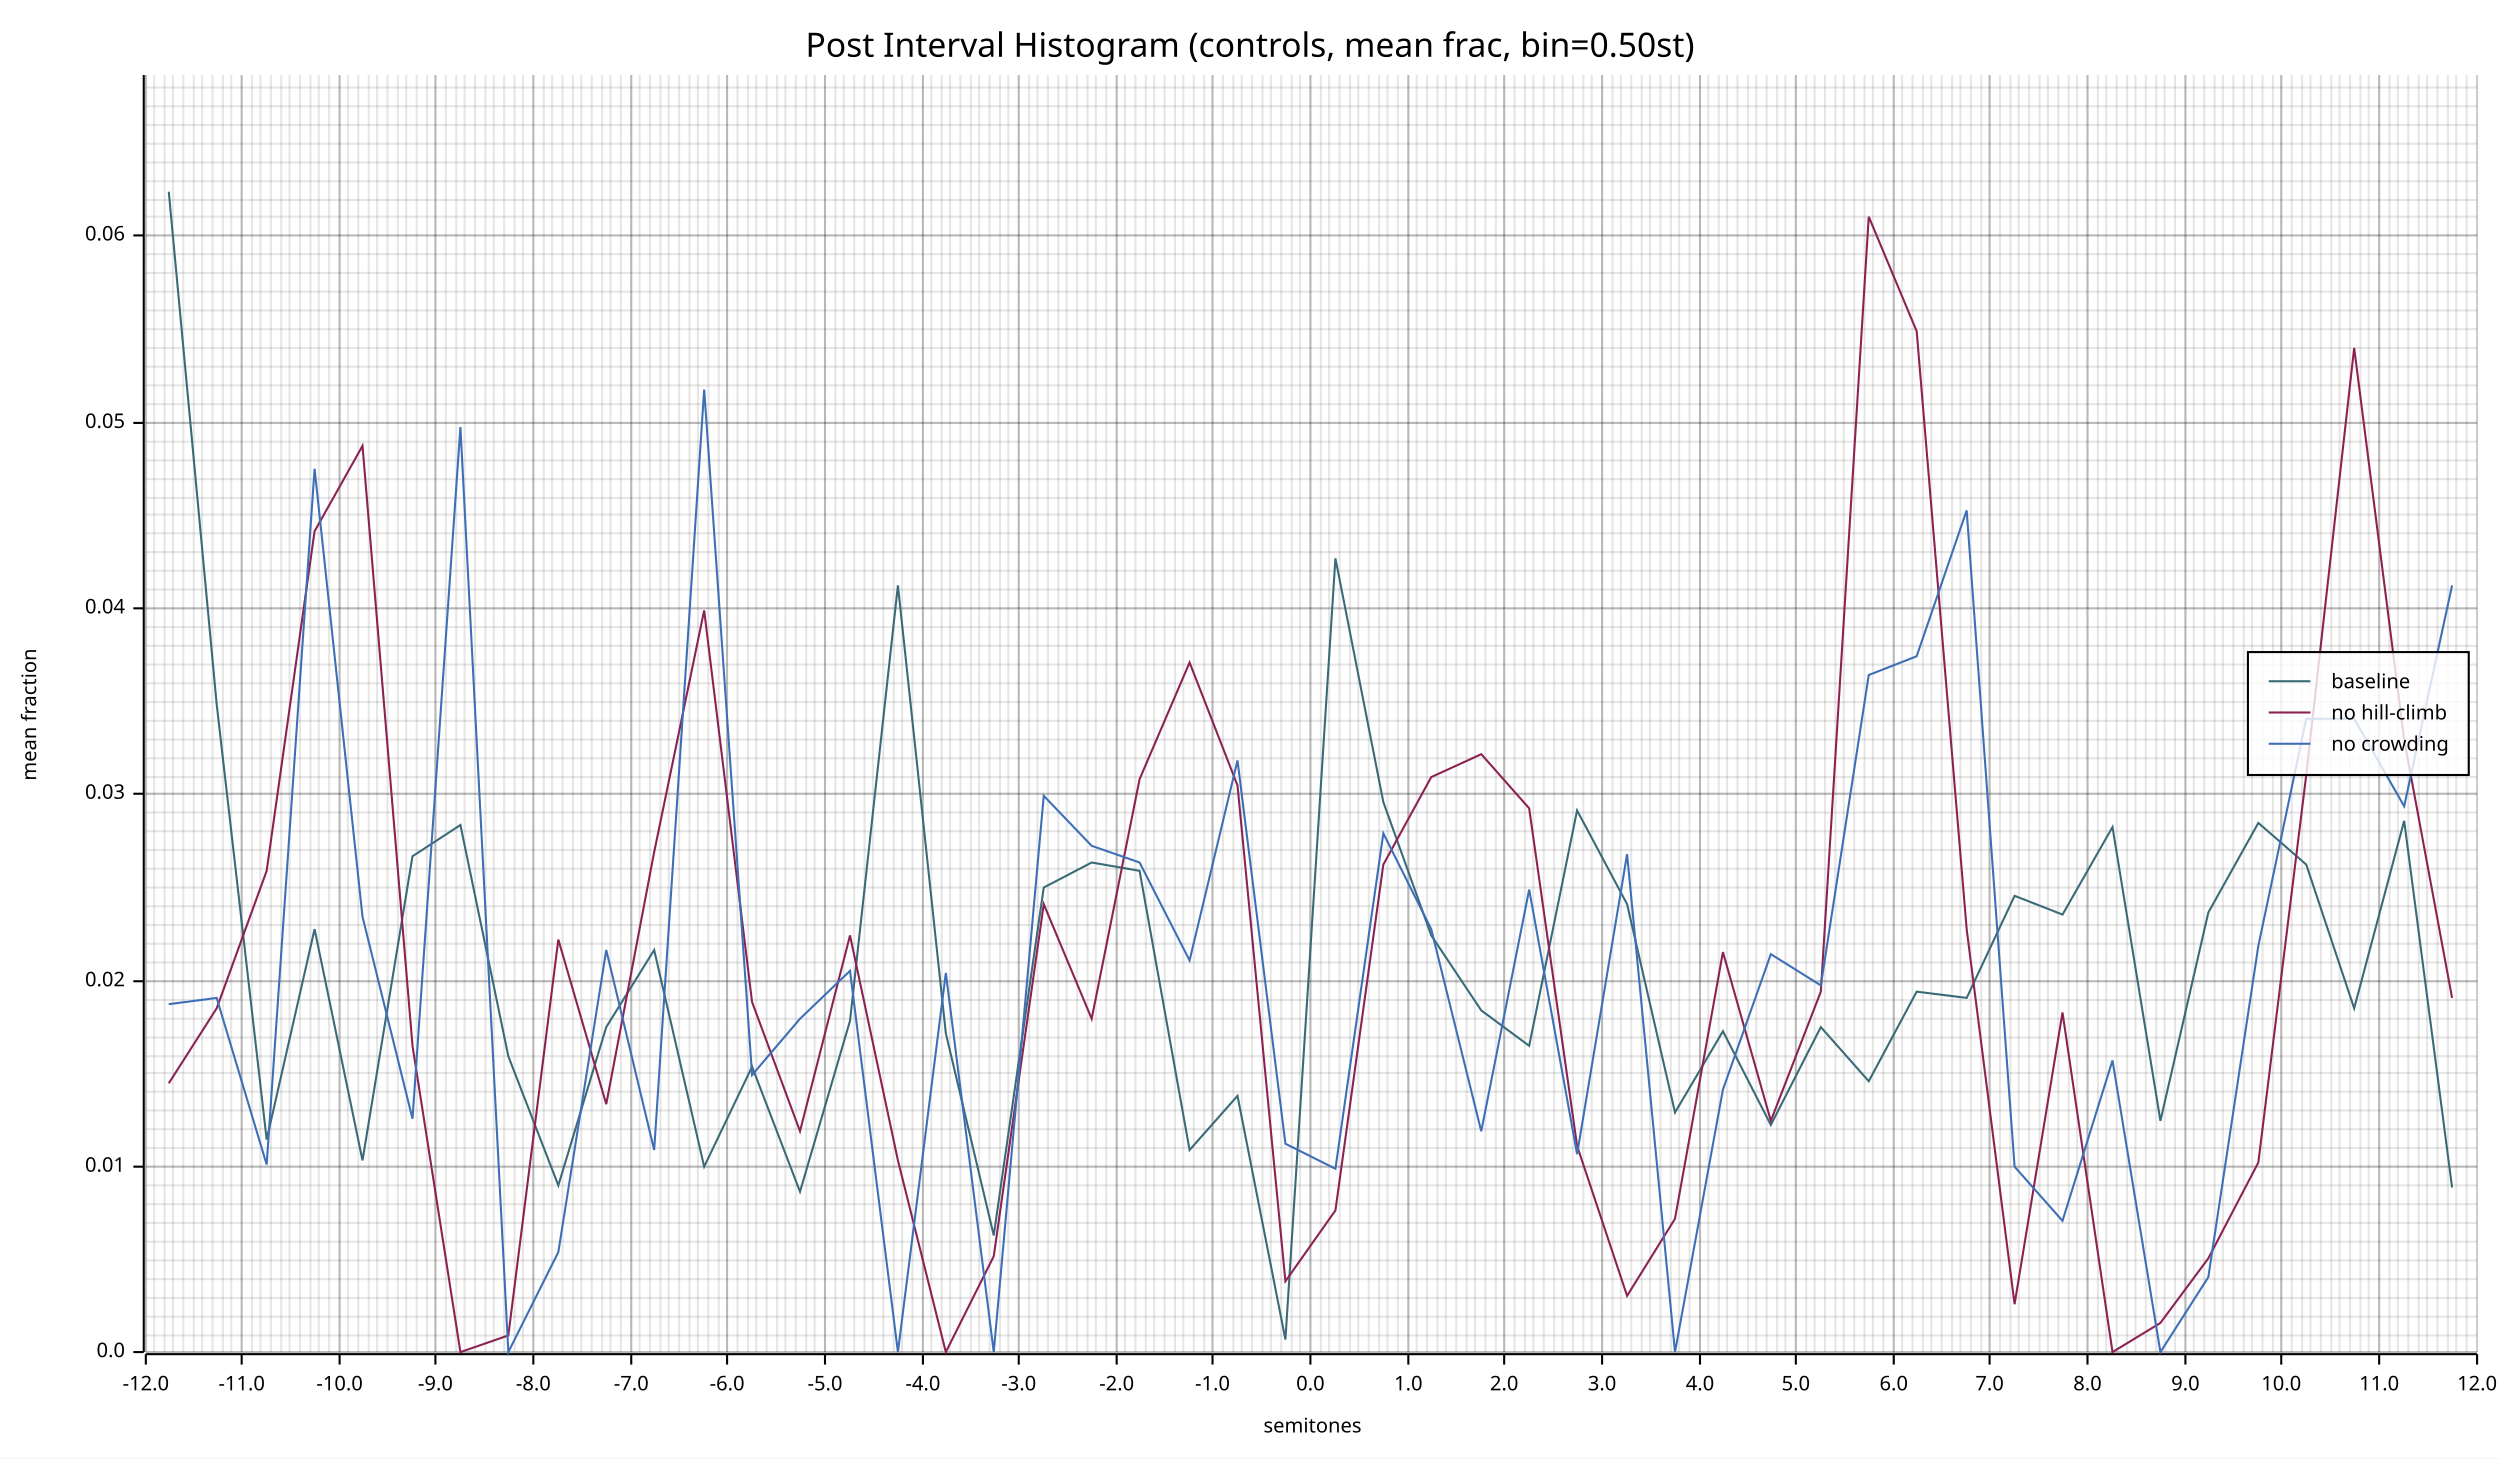
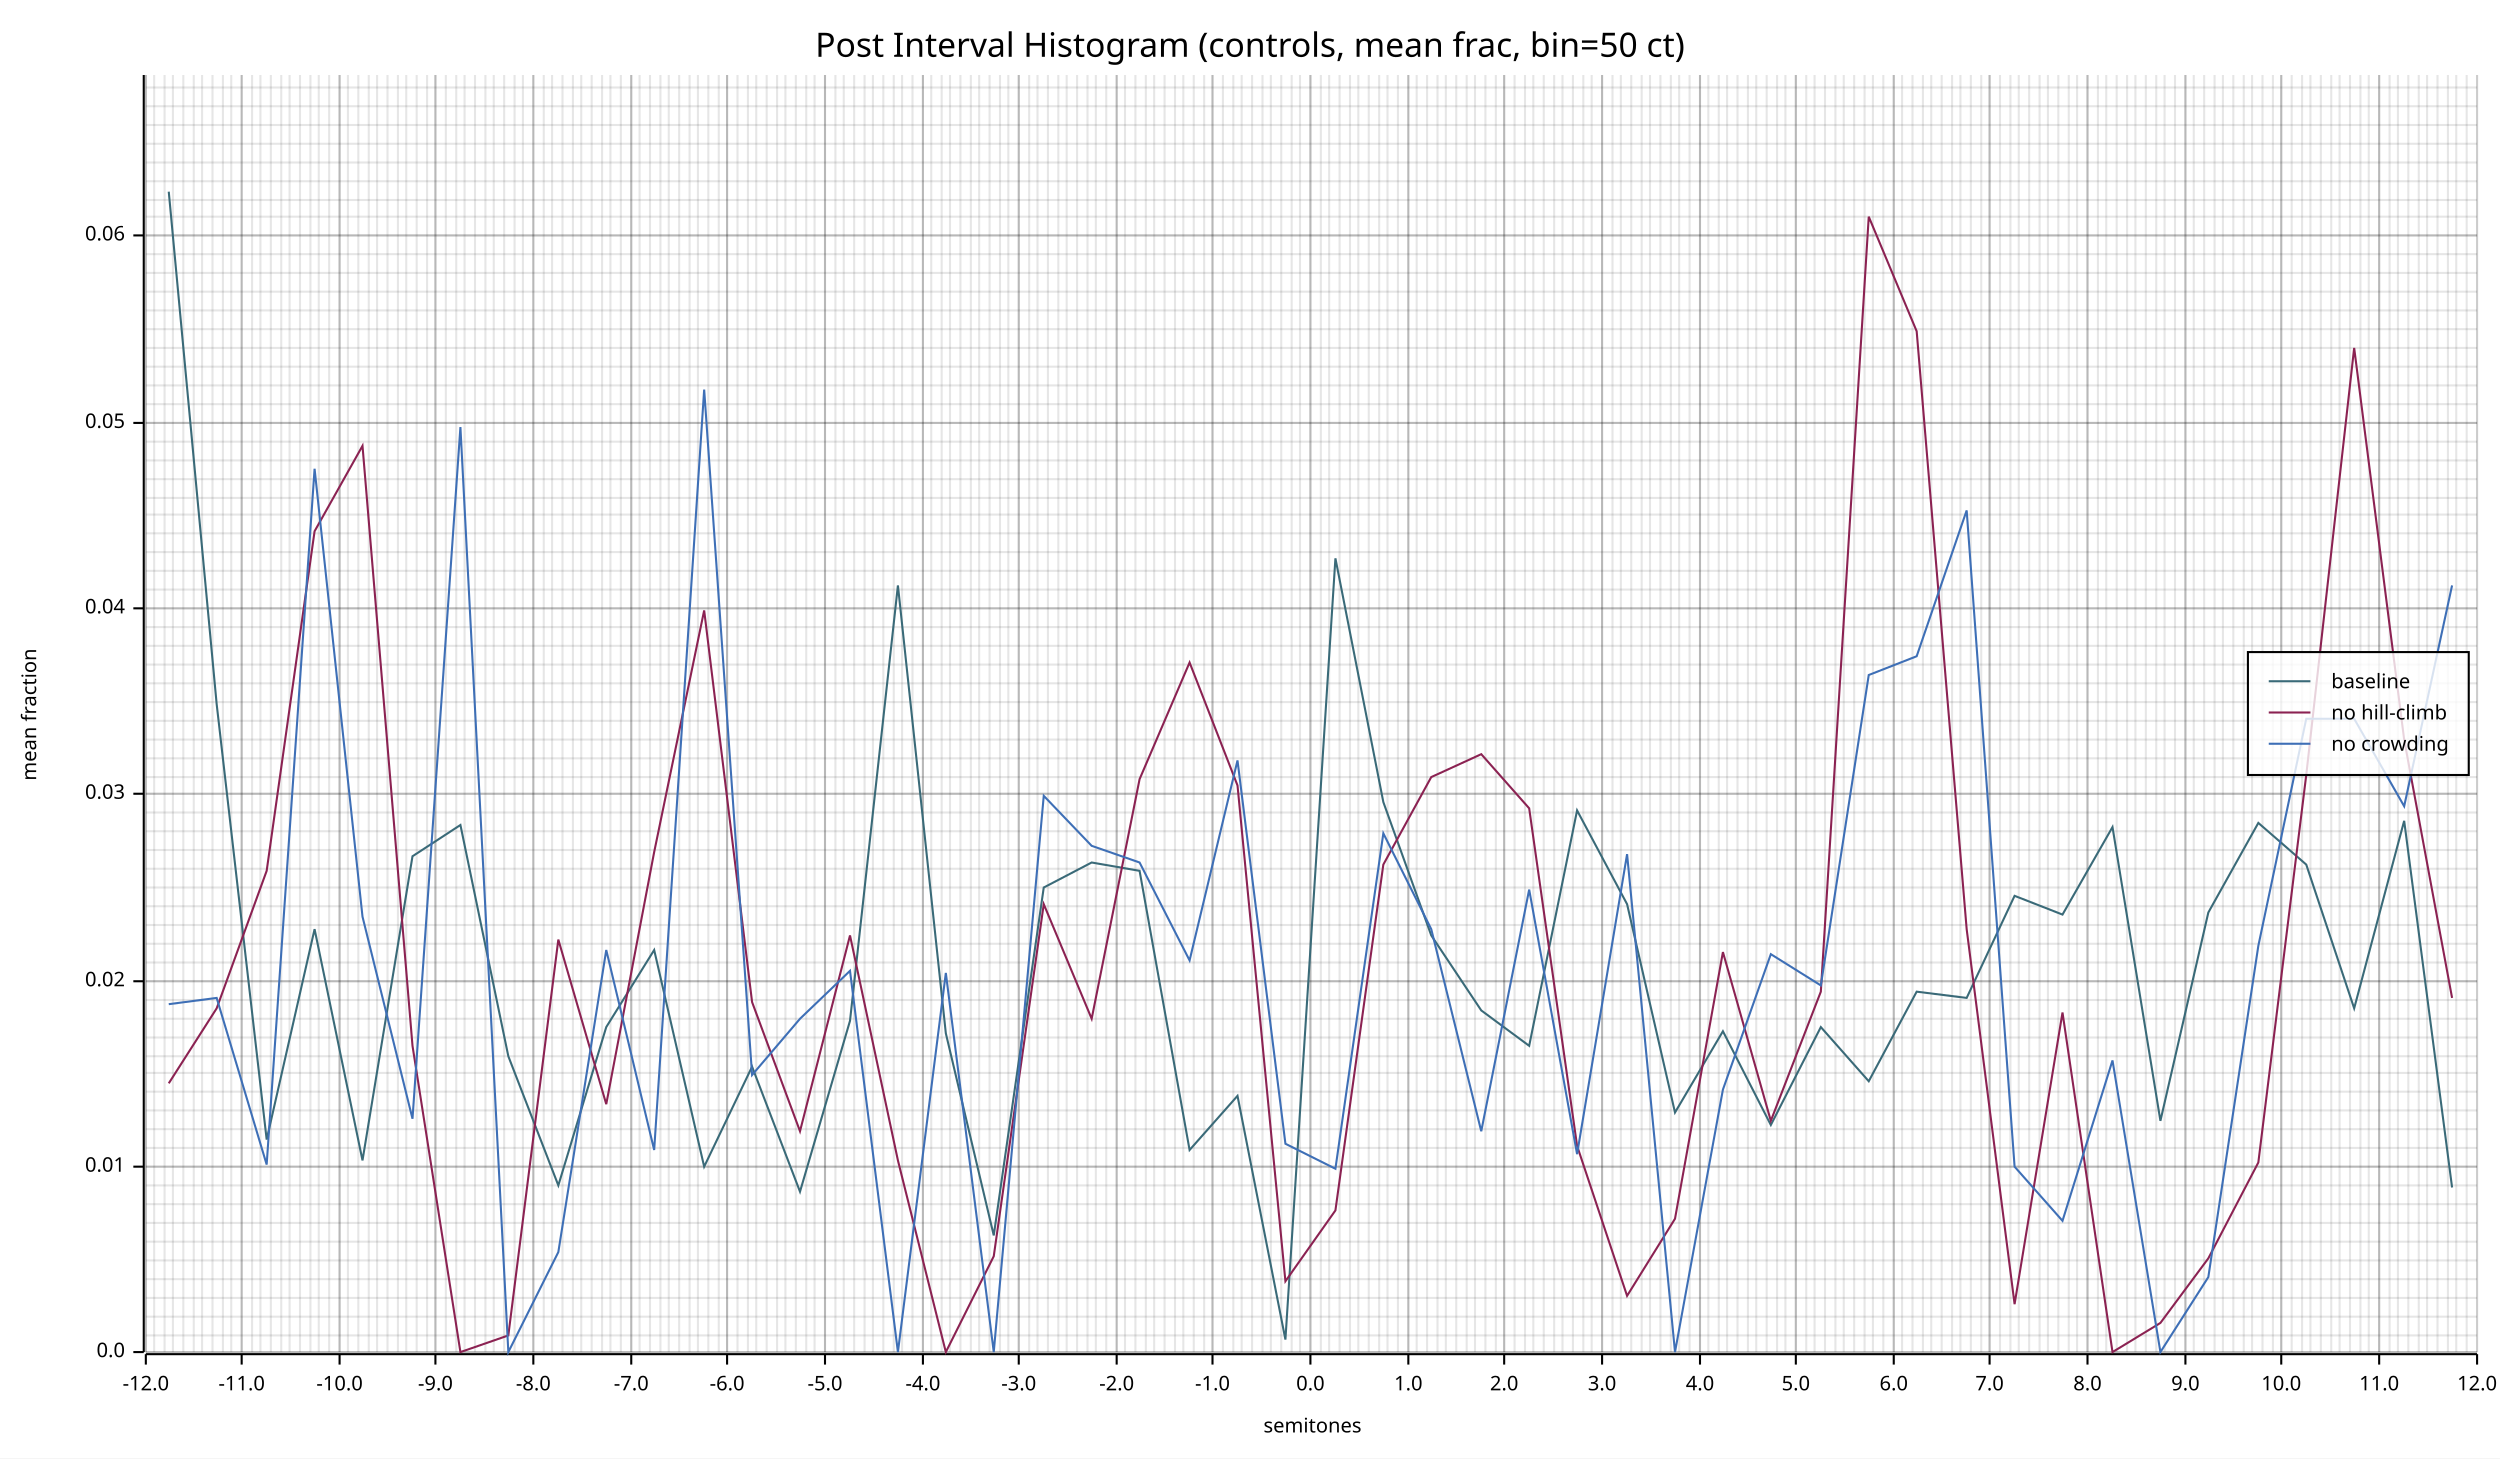
<svg xmlns="http://www.w3.org/2000/svg" width="1200" height="700" viewBox="0 0 1200 700">
  <rect x="0" y="0" width="1200" height="700" opacity="1" fill="#FFFFFF" stroke="none" />
  <text x="600" y="15" dy="0.76em" text-anchor="middle" font-family="sans-serif" font-size="16.129" opacity="1" fill="#000000">
- Post Interval Histogram (controls, mean frac, bin=0.50st)
+ Post Interval Histogram (controls, mean frac, bin=50 ct)
</text>
  <line opacity="0.1" stroke="#000000" stroke-width="1" x1="70" y1="649" x2="70" y2="36" />
  <line opacity="0.1" stroke="#000000" stroke-width="1" x1="74" y1="649" x2="74" y2="36" />
  <line opacity="0.1" stroke="#000000" stroke-width="1" x1="79" y1="649" x2="79" y2="36" />
  <line opacity="0.1" stroke="#000000" stroke-width="1" x1="83" y1="649" x2="83" y2="36" />
  <line opacity="0.1" stroke="#000000" stroke-width="1" x1="88" y1="649" x2="88" y2="36" />
  <line opacity="0.1" stroke="#000000" stroke-width="1" x1="93" y1="649" x2="93" y2="36" />
  <line opacity="0.1" stroke="#000000" stroke-width="1" x1="97" y1="649" x2="97" y2="36" />
  <line opacity="0.1" stroke="#000000" stroke-width="1" x1="102" y1="649" x2="102" y2="36" />
  <line opacity="0.1" stroke="#000000" stroke-width="1" x1="107" y1="649" x2="107" y2="36" />
  <line opacity="0.1" stroke="#000000" stroke-width="1" x1="111" y1="649" x2="111" y2="36" />
  <line opacity="0.1" stroke="#000000" stroke-width="1" x1="116" y1="649" x2="116" y2="36" />
  <line opacity="0.1" stroke="#000000" stroke-width="1" x1="121" y1="649" x2="121" y2="36" />
  <line opacity="0.1" stroke="#000000" stroke-width="1" x1="125" y1="649" x2="125" y2="36" />
  <line opacity="0.1" stroke="#000000" stroke-width="1" x1="130" y1="649" x2="130" y2="36" />
  <line opacity="0.1" stroke="#000000" stroke-width="1" x1="135" y1="649" x2="135" y2="36" />
  <line opacity="0.1" stroke="#000000" stroke-width="1" x1="139" y1="649" x2="139" y2="36" />
  <line opacity="0.1" stroke="#000000" stroke-width="1" x1="144" y1="649" x2="144" y2="36" />
  <line opacity="0.1" stroke="#000000" stroke-width="1" x1="149" y1="649" x2="149" y2="36" />
  <line opacity="0.1" stroke="#000000" stroke-width="1" x1="153" y1="649" x2="153" y2="36" />
  <line opacity="0.1" stroke="#000000" stroke-width="1" x1="158" y1="649" x2="158" y2="36" />
  <line opacity="0.1" stroke="#000000" stroke-width="1" x1="163" y1="649" x2="163" y2="36" />
  <line opacity="0.1" stroke="#000000" stroke-width="1" x1="167" y1="649" x2="167" y2="36" />
  <line opacity="0.1" stroke="#000000" stroke-width="1" x1="172" y1="649" x2="172" y2="36" />
  <line opacity="0.1" stroke="#000000" stroke-width="1" x1="177" y1="649" x2="177" y2="36" />
  <line opacity="0.1" stroke="#000000" stroke-width="1" x1="181" y1="649" x2="181" y2="36" />
  <line opacity="0.1" stroke="#000000" stroke-width="1" x1="186" y1="649" x2="186" y2="36" />
  <line opacity="0.1" stroke="#000000" stroke-width="1" x1="191" y1="649" x2="191" y2="36" />
  <line opacity="0.1" stroke="#000000" stroke-width="1" x1="195" y1="649" x2="195" y2="36" />
  <line opacity="0.1" stroke="#000000" stroke-width="1" x1="200" y1="649" x2="200" y2="36" />
  <line opacity="0.1" stroke="#000000" stroke-width="1" x1="205" y1="649" x2="205" y2="36" />
  <line opacity="0.1" stroke="#000000" stroke-width="1" x1="209" y1="649" x2="209" y2="36" />
  <line opacity="0.1" stroke="#000000" stroke-width="1" x1="214" y1="649" x2="214" y2="36" />
  <line opacity="0.1" stroke="#000000" stroke-width="1" x1="219" y1="649" x2="219" y2="36" />
  <line opacity="0.1" stroke="#000000" stroke-width="1" x1="223" y1="649" x2="223" y2="36" />
  <line opacity="0.1" stroke="#000000" stroke-width="1" x1="228" y1="649" x2="228" y2="36" />
  <line opacity="0.1" stroke="#000000" stroke-width="1" x1="233" y1="649" x2="233" y2="36" />
  <line opacity="0.1" stroke="#000000" stroke-width="1" x1="237" y1="649" x2="237" y2="36" />
  <line opacity="0.1" stroke="#000000" stroke-width="1" x1="242" y1="649" x2="242" y2="36" />
  <line opacity="0.1" stroke="#000000" stroke-width="1" x1="247" y1="649" x2="247" y2="36" />
  <line opacity="0.1" stroke="#000000" stroke-width="1" x1="251" y1="649" x2="251" y2="36" />
  <line opacity="0.1" stroke="#000000" stroke-width="1" x1="256" y1="649" x2="256" y2="36" />
  <line opacity="0.1" stroke="#000000" stroke-width="1" x1="261" y1="649" x2="261" y2="36" />
  <line opacity="0.1" stroke="#000000" stroke-width="1" x1="265" y1="649" x2="265" y2="36" />
  <line opacity="0.1" stroke="#000000" stroke-width="1" x1="270" y1="649" x2="270" y2="36" />
  <line opacity="0.1" stroke="#000000" stroke-width="1" x1="275" y1="649" x2="275" y2="36" />
  <line opacity="0.1" stroke="#000000" stroke-width="1" x1="279" y1="649" x2="279" y2="36" />
  <line opacity="0.1" stroke="#000000" stroke-width="1" x1="284" y1="649" x2="284" y2="36" />
  <line opacity="0.1" stroke="#000000" stroke-width="1" x1="289" y1="649" x2="289" y2="36" />
  <line opacity="0.1" stroke="#000000" stroke-width="1" x1="293" y1="649" x2="293" y2="36" />
  <line opacity="0.1" stroke="#000000" stroke-width="1" x1="298" y1="649" x2="298" y2="36" />
  <line opacity="0.1" stroke="#000000" stroke-width="1" x1="303" y1="649" x2="303" y2="36" />
  <line opacity="0.1" stroke="#000000" stroke-width="1" x1="307" y1="649" x2="307" y2="36" />
  <line opacity="0.1" stroke="#000000" stroke-width="1" x1="312" y1="649" x2="312" y2="36" />
  <line opacity="0.1" stroke="#000000" stroke-width="1" x1="317" y1="649" x2="317" y2="36" />
  <line opacity="0.1" stroke="#000000" stroke-width="1" x1="321" y1="649" x2="321" y2="36" />
  <line opacity="0.1" stroke="#000000" stroke-width="1" x1="326" y1="649" x2="326" y2="36" />
  <line opacity="0.1" stroke="#000000" stroke-width="1" x1="331" y1="649" x2="331" y2="36" />
  <line opacity="0.1" stroke="#000000" stroke-width="1" x1="335" y1="649" x2="335" y2="36" />
  <line opacity="0.1" stroke="#000000" stroke-width="1" x1="340" y1="649" x2="340" y2="36" />
  <line opacity="0.1" stroke="#000000" stroke-width="1" x1="345" y1="649" x2="345" y2="36" />
  <line opacity="0.1" stroke="#000000" stroke-width="1" x1="349" y1="649" x2="349" y2="36" />
  <line opacity="0.1" stroke="#000000" stroke-width="1" x1="354" y1="649" x2="354" y2="36" />
  <line opacity="0.1" stroke="#000000" stroke-width="1" x1="359" y1="649" x2="359" y2="36" />
  <line opacity="0.1" stroke="#000000" stroke-width="1" x1="363" y1="649" x2="363" y2="36" />
  <line opacity="0.1" stroke="#000000" stroke-width="1" x1="368" y1="649" x2="368" y2="36" />
  <line opacity="0.1" stroke="#000000" stroke-width="1" x1="373" y1="649" x2="373" y2="36" />
  <line opacity="0.1" stroke="#000000" stroke-width="1" x1="377" y1="649" x2="377" y2="36" />
  <line opacity="0.1" stroke="#000000" stroke-width="1" x1="382" y1="649" x2="382" y2="36" />
  <line opacity="0.1" stroke="#000000" stroke-width="1" x1="387" y1="649" x2="387" y2="36" />
  <line opacity="0.1" stroke="#000000" stroke-width="1" x1="391" y1="649" x2="391" y2="36" />
  <line opacity="0.1" stroke="#000000" stroke-width="1" x1="396" y1="649" x2="396" y2="36" />
  <line opacity="0.1" stroke="#000000" stroke-width="1" x1="401" y1="649" x2="401" y2="36" />
  <line opacity="0.1" stroke="#000000" stroke-width="1" x1="405" y1="649" x2="405" y2="36" />
  <line opacity="0.1" stroke="#000000" stroke-width="1" x1="410" y1="649" x2="410" y2="36" />
  <line opacity="0.1" stroke="#000000" stroke-width="1" x1="415" y1="649" x2="415" y2="36" />
  <line opacity="0.1" stroke="#000000" stroke-width="1" x1="419" y1="649" x2="419" y2="36" />
  <line opacity="0.1" stroke="#000000" stroke-width="1" x1="424" y1="649" x2="424" y2="36" />
  <line opacity="0.1" stroke="#000000" stroke-width="1" x1="429" y1="649" x2="429" y2="36" />
  <line opacity="0.1" stroke="#000000" stroke-width="1" x1="433" y1="649" x2="433" y2="36" />
  <line opacity="0.1" stroke="#000000" stroke-width="1" x1="438" y1="649" x2="438" y2="36" />
  <line opacity="0.1" stroke="#000000" stroke-width="1" x1="443" y1="649" x2="443" y2="36" />
  <line opacity="0.1" stroke="#000000" stroke-width="1" x1="447" y1="649" x2="447" y2="36" />
  <line opacity="0.1" stroke="#000000" stroke-width="1" x1="452" y1="649" x2="452" y2="36" />
  <line opacity="0.1" stroke="#000000" stroke-width="1" x1="456" y1="649" x2="456" y2="36" />
  <line opacity="0.1" stroke="#000000" stroke-width="1" x1="461" y1="649" x2="461" y2="36" />
  <line opacity="0.1" stroke="#000000" stroke-width="1" x1="466" y1="649" x2="466" y2="36" />
  <line opacity="0.1" stroke="#000000" stroke-width="1" x1="470" y1="649" x2="470" y2="36" />
  <line opacity="0.1" stroke="#000000" stroke-width="1" x1="475" y1="649" x2="475" y2="36" />
  <line opacity="0.1" stroke="#000000" stroke-width="1" x1="480" y1="649" x2="480" y2="36" />
  <line opacity="0.1" stroke="#000000" stroke-width="1" x1="484" y1="649" x2="484" y2="36" />
  <line opacity="0.1" stroke="#000000" stroke-width="1" x1="489" y1="649" x2="489" y2="36" />
  <line opacity="0.1" stroke="#000000" stroke-width="1" x1="494" y1="649" x2="494" y2="36" />
  <line opacity="0.1" stroke="#000000" stroke-width="1" x1="498" y1="649" x2="498" y2="36" />
  <line opacity="0.1" stroke="#000000" stroke-width="1" x1="503" y1="649" x2="503" y2="36" />
  <line opacity="0.1" stroke="#000000" stroke-width="1" x1="508" y1="649" x2="508" y2="36" />
  <line opacity="0.1" stroke="#000000" stroke-width="1" x1="512" y1="649" x2="512" y2="36" />
  <line opacity="0.1" stroke="#000000" stroke-width="1" x1="517" y1="649" x2="517" y2="36" />
  <line opacity="0.1" stroke="#000000" stroke-width="1" x1="522" y1="649" x2="522" y2="36" />
  <line opacity="0.1" stroke="#000000" stroke-width="1" x1="526" y1="649" x2="526" y2="36" />
  <line opacity="0.1" stroke="#000000" stroke-width="1" x1="531" y1="649" x2="531" y2="36" />
  <line opacity="0.1" stroke="#000000" stroke-width="1" x1="536" y1="649" x2="536" y2="36" />
  <line opacity="0.1" stroke="#000000" stroke-width="1" x1="540" y1="649" x2="540" y2="36" />
  <line opacity="0.1" stroke="#000000" stroke-width="1" x1="545" y1="649" x2="545" y2="36" />
  <line opacity="0.1" stroke="#000000" stroke-width="1" x1="550" y1="649" x2="550" y2="36" />
  <line opacity="0.1" stroke="#000000" stroke-width="1" x1="554" y1="649" x2="554" y2="36" />
  <line opacity="0.1" stroke="#000000" stroke-width="1" x1="559" y1="649" x2="559" y2="36" />
  <line opacity="0.1" stroke="#000000" stroke-width="1" x1="564" y1="649" x2="564" y2="36" />
  <line opacity="0.1" stroke="#000000" stroke-width="1" x1="568" y1="649" x2="568" y2="36" />
  <line opacity="0.1" stroke="#000000" stroke-width="1" x1="573" y1="649" x2="573" y2="36" />
  <line opacity="0.1" stroke="#000000" stroke-width="1" x1="578" y1="649" x2="578" y2="36" />
  <line opacity="0.1" stroke="#000000" stroke-width="1" x1="582" y1="649" x2="582" y2="36" />
  <line opacity="0.1" stroke="#000000" stroke-width="1" x1="587" y1="649" x2="587" y2="36" />
  <line opacity="0.1" stroke="#000000" stroke-width="1" x1="592" y1="649" x2="592" y2="36" />
  <line opacity="0.1" stroke="#000000" stroke-width="1" x1="596" y1="649" x2="596" y2="36" />
  <line opacity="0.1" stroke="#000000" stroke-width="1" x1="601" y1="649" x2="601" y2="36" />
  <line opacity="0.1" stroke="#000000" stroke-width="1" x1="606" y1="649" x2="606" y2="36" />
  <line opacity="0.1" stroke="#000000" stroke-width="1" x1="610" y1="649" x2="610" y2="36" />
  <line opacity="0.1" stroke="#000000" stroke-width="1" x1="615" y1="649" x2="615" y2="36" />
  <line opacity="0.1" stroke="#000000" stroke-width="1" x1="620" y1="649" x2="620" y2="36" />
  <line opacity="0.1" stroke="#000000" stroke-width="1" x1="624" y1="649" x2="624" y2="36" />
  <line opacity="0.1" stroke="#000000" stroke-width="1" x1="629" y1="649" x2="629" y2="36" />
  <line opacity="0.1" stroke="#000000" stroke-width="1" x1="634" y1="649" x2="634" y2="36" />
  <line opacity="0.1" stroke="#000000" stroke-width="1" x1="638" y1="649" x2="638" y2="36" />
  <line opacity="0.1" stroke="#000000" stroke-width="1" x1="643" y1="649" x2="643" y2="36" />
  <line opacity="0.1" stroke="#000000" stroke-width="1" x1="648" y1="649" x2="648" y2="36" />
  <line opacity="0.1" stroke="#000000" stroke-width="1" x1="652" y1="649" x2="652" y2="36" />
  <line opacity="0.1" stroke="#000000" stroke-width="1" x1="657" y1="649" x2="657" y2="36" />
  <line opacity="0.1" stroke="#000000" stroke-width="1" x1="662" y1="649" x2="662" y2="36" />
  <line opacity="0.1" stroke="#000000" stroke-width="1" x1="666" y1="649" x2="666" y2="36" />
  <line opacity="0.1" stroke="#000000" stroke-width="1" x1="671" y1="649" x2="671" y2="36" />
  <line opacity="0.1" stroke="#000000" stroke-width="1" x1="676" y1="649" x2="676" y2="36" />
  <line opacity="0.1" stroke="#000000" stroke-width="1" x1="680" y1="649" x2="680" y2="36" />
  <line opacity="0.1" stroke="#000000" stroke-width="1" x1="685" y1="649" x2="685" y2="36" />
  <line opacity="0.1" stroke="#000000" stroke-width="1" x1="690" y1="649" x2="690" y2="36" />
  <line opacity="0.1" stroke="#000000" stroke-width="1" x1="694" y1="649" x2="694" y2="36" />
  <line opacity="0.1" stroke="#000000" stroke-width="1" x1="699" y1="649" x2="699" y2="36" />
  <line opacity="0.1" stroke="#000000" stroke-width="1" x1="704" y1="649" x2="704" y2="36" />
  <line opacity="0.1" stroke="#000000" stroke-width="1" x1="708" y1="649" x2="708" y2="36" />
  <line opacity="0.1" stroke="#000000" stroke-width="1" x1="713" y1="649" x2="713" y2="36" />
  <line opacity="0.1" stroke="#000000" stroke-width="1" x1="718" y1="649" x2="718" y2="36" />
  <line opacity="0.1" stroke="#000000" stroke-width="1" x1="722" y1="649" x2="722" y2="36" />
  <line opacity="0.1" stroke="#000000" stroke-width="1" x1="727" y1="649" x2="727" y2="36" />
  <line opacity="0.1" stroke="#000000" stroke-width="1" x1="732" y1="649" x2="732" y2="36" />
  <line opacity="0.1" stroke="#000000" stroke-width="1" x1="736" y1="649" x2="736" y2="36" />
  <line opacity="0.1" stroke="#000000" stroke-width="1" x1="741" y1="649" x2="741" y2="36" />
  <line opacity="0.1" stroke="#000000" stroke-width="1" x1="746" y1="649" x2="746" y2="36" />
  <line opacity="0.1" stroke="#000000" stroke-width="1" x1="750" y1="649" x2="750" y2="36" />
  <line opacity="0.1" stroke="#000000" stroke-width="1" x1="755" y1="649" x2="755" y2="36" />
  <line opacity="0.1" stroke="#000000" stroke-width="1" x1="760" y1="649" x2="760" y2="36" />
  <line opacity="0.1" stroke="#000000" stroke-width="1" x1="764" y1="649" x2="764" y2="36" />
  <line opacity="0.1" stroke="#000000" stroke-width="1" x1="769" y1="649" x2="769" y2="36" />
  <line opacity="0.1" stroke="#000000" stroke-width="1" x1="774" y1="649" x2="774" y2="36" />
  <line opacity="0.1" stroke="#000000" stroke-width="1" x1="778" y1="649" x2="778" y2="36" />
  <line opacity="0.1" stroke="#000000" stroke-width="1" x1="783" y1="649" x2="783" y2="36" />
  <line opacity="0.1" stroke="#000000" stroke-width="1" x1="788" y1="649" x2="788" y2="36" />
  <line opacity="0.1" stroke="#000000" stroke-width="1" x1="792" y1="649" x2="792" y2="36" />
  <line opacity="0.1" stroke="#000000" stroke-width="1" x1="797" y1="649" x2="797" y2="36" />
  <line opacity="0.1" stroke="#000000" stroke-width="1" x1="802" y1="649" x2="802" y2="36" />
  <line opacity="0.1" stroke="#000000" stroke-width="1" x1="806" y1="649" x2="806" y2="36" />
  <line opacity="0.1" stroke="#000000" stroke-width="1" x1="811" y1="649" x2="811" y2="36" />
  <line opacity="0.1" stroke="#000000" stroke-width="1" x1="816" y1="649" x2="816" y2="36" />
  <line opacity="0.1" stroke="#000000" stroke-width="1" x1="820" y1="649" x2="820" y2="36" />
  <line opacity="0.1" stroke="#000000" stroke-width="1" x1="825" y1="649" x2="825" y2="36" />
  <line opacity="0.1" stroke="#000000" stroke-width="1" x1="829" y1="649" x2="829" y2="36" />
  <line opacity="0.1" stroke="#000000" stroke-width="1" x1="834" y1="649" x2="834" y2="36" />
  <line opacity="0.1" stroke="#000000" stroke-width="1" x1="839" y1="649" x2="839" y2="36" />
  <line opacity="0.1" stroke="#000000" stroke-width="1" x1="843" y1="649" x2="843" y2="36" />
  <line opacity="0.1" stroke="#000000" stroke-width="1" x1="848" y1="649" x2="848" y2="36" />
  <line opacity="0.1" stroke="#000000" stroke-width="1" x1="853" y1="649" x2="853" y2="36" />
  <line opacity="0.1" stroke="#000000" stroke-width="1" x1="857" y1="649" x2="857" y2="36" />
  <line opacity="0.1" stroke="#000000" stroke-width="1" x1="862" y1="649" x2="862" y2="36" />
  <line opacity="0.1" stroke="#000000" stroke-width="1" x1="867" y1="649" x2="867" y2="36" />
  <line opacity="0.1" stroke="#000000" stroke-width="1" x1="871" y1="649" x2="871" y2="36" />
  <line opacity="0.1" stroke="#000000" stroke-width="1" x1="876" y1="649" x2="876" y2="36" />
  <line opacity="0.1" stroke="#000000" stroke-width="1" x1="881" y1="649" x2="881" y2="36" />
  <line opacity="0.1" stroke="#000000" stroke-width="1" x1="885" y1="649" x2="885" y2="36" />
  <line opacity="0.1" stroke="#000000" stroke-width="1" x1="890" y1="649" x2="890" y2="36" />
  <line opacity="0.1" stroke="#000000" stroke-width="1" x1="895" y1="649" x2="895" y2="36" />
  <line opacity="0.1" stroke="#000000" stroke-width="1" x1="899" y1="649" x2="899" y2="36" />
  <line opacity="0.1" stroke="#000000" stroke-width="1" x1="904" y1="649" x2="904" y2="36" />
  <line opacity="0.1" stroke="#000000" stroke-width="1" x1="909" y1="649" x2="909" y2="36" />
  <line opacity="0.1" stroke="#000000" stroke-width="1" x1="913" y1="649" x2="913" y2="36" />
  <line opacity="0.1" stroke="#000000" stroke-width="1" x1="918" y1="649" x2="918" y2="36" />
  <line opacity="0.1" stroke="#000000" stroke-width="1" x1="923" y1="649" x2="923" y2="36" />
  <line opacity="0.1" stroke="#000000" stroke-width="1" x1="927" y1="649" x2="927" y2="36" />
  <line opacity="0.1" stroke="#000000" stroke-width="1" x1="932" y1="649" x2="932" y2="36" />
  <line opacity="0.1" stroke="#000000" stroke-width="1" x1="937" y1="649" x2="937" y2="36" />
  <line opacity="0.1" stroke="#000000" stroke-width="1" x1="941" y1="649" x2="941" y2="36" />
  <line opacity="0.1" stroke="#000000" stroke-width="1" x1="946" y1="649" x2="946" y2="36" />
  <line opacity="0.1" stroke="#000000" stroke-width="1" x1="951" y1="649" x2="951" y2="36" />
  <line opacity="0.1" stroke="#000000" stroke-width="1" x1="955" y1="649" x2="955" y2="36" />
  <line opacity="0.1" stroke="#000000" stroke-width="1" x1="960" y1="649" x2="960" y2="36" />
  <line opacity="0.1" stroke="#000000" stroke-width="1" x1="965" y1="649" x2="965" y2="36" />
  <line opacity="0.1" stroke="#000000" stroke-width="1" x1="969" y1="649" x2="969" y2="36" />
  <line opacity="0.1" stroke="#000000" stroke-width="1" x1="974" y1="649" x2="974" y2="36" />
  <line opacity="0.1" stroke="#000000" stroke-width="1" x1="979" y1="649" x2="979" y2="36" />
  <line opacity="0.1" stroke="#000000" stroke-width="1" x1="983" y1="649" x2="983" y2="36" />
  <line opacity="0.1" stroke="#000000" stroke-width="1" x1="988" y1="649" x2="988" y2="36" />
  <line opacity="0.1" stroke="#000000" stroke-width="1" x1="993" y1="649" x2="993" y2="36" />
  <line opacity="0.1" stroke="#000000" stroke-width="1" x1="997" y1="649" x2="997" y2="36" />
  <line opacity="0.1" stroke="#000000" stroke-width="1" x1="1002" y1="649" x2="1002" y2="36" />
  <line opacity="0.1" stroke="#000000" stroke-width="1" x1="1007" y1="649" x2="1007" y2="36" />
  <line opacity="0.1" stroke="#000000" stroke-width="1" x1="1011" y1="649" x2="1011" y2="36" />
  <line opacity="0.1" stroke="#000000" stroke-width="1" x1="1016" y1="649" x2="1016" y2="36" />
  <line opacity="0.1" stroke="#000000" stroke-width="1" x1="1021" y1="649" x2="1021" y2="36" />
  <line opacity="0.1" stroke="#000000" stroke-width="1" x1="1025" y1="649" x2="1025" y2="36" />
  <line opacity="0.1" stroke="#000000" stroke-width="1" x1="1030" y1="649" x2="1030" y2="36" />
  <line opacity="0.1" stroke="#000000" stroke-width="1" x1="1035" y1="649" x2="1035" y2="36" />
  <line opacity="0.1" stroke="#000000" stroke-width="1" x1="1039" y1="649" x2="1039" y2="36" />
  <line opacity="0.1" stroke="#000000" stroke-width="1" x1="1044" y1="649" x2="1044" y2="36" />
  <line opacity="0.1" stroke="#000000" stroke-width="1" x1="1049" y1="649" x2="1049" y2="36" />
  <line opacity="0.1" stroke="#000000" stroke-width="1" x1="1053" y1="649" x2="1053" y2="36" />
  <line opacity="0.1" stroke="#000000" stroke-width="1" x1="1058" y1="649" x2="1058" y2="36" />
  <line opacity="0.1" stroke="#000000" stroke-width="1" x1="1063" y1="649" x2="1063" y2="36" />
  <line opacity="0.1" stroke="#000000" stroke-width="1" x1="1067" y1="649" x2="1067" y2="36" />
  <line opacity="0.1" stroke="#000000" stroke-width="1" x1="1072" y1="649" x2="1072" y2="36" />
  <line opacity="0.1" stroke="#000000" stroke-width="1" x1="1077" y1="649" x2="1077" y2="36" />
  <line opacity="0.1" stroke="#000000" stroke-width="1" x1="1081" y1="649" x2="1081" y2="36" />
  <line opacity="0.1" stroke="#000000" stroke-width="1" x1="1086" y1="649" x2="1086" y2="36" />
  <line opacity="0.1" stroke="#000000" stroke-width="1" x1="1091" y1="649" x2="1091" y2="36" />
  <line opacity="0.1" stroke="#000000" stroke-width="1" x1="1095" y1="649" x2="1095" y2="36" />
  <line opacity="0.1" stroke="#000000" stroke-width="1" x1="1100" y1="649" x2="1100" y2="36" />
  <line opacity="0.1" stroke="#000000" stroke-width="1" x1="1105" y1="649" x2="1105" y2="36" />
  <line opacity="0.1" stroke="#000000" stroke-width="1" x1="1109" y1="649" x2="1109" y2="36" />
  <line opacity="0.1" stroke="#000000" stroke-width="1" x1="1114" y1="649" x2="1114" y2="36" />
  <line opacity="0.1" stroke="#000000" stroke-width="1" x1="1119" y1="649" x2="1119" y2="36" />
  <line opacity="0.1" stroke="#000000" stroke-width="1" x1="1123" y1="649" x2="1123" y2="36" />
  <line opacity="0.1" stroke="#000000" stroke-width="1" x1="1128" y1="649" x2="1128" y2="36" />
  <line opacity="0.1" stroke="#000000" stroke-width="1" x1="1133" y1="649" x2="1133" y2="36" />
  <line opacity="0.1" stroke="#000000" stroke-width="1" x1="1137" y1="649" x2="1137" y2="36" />
  <line opacity="0.1" stroke="#000000" stroke-width="1" x1="1142" y1="649" x2="1142" y2="36" />
  <line opacity="0.1" stroke="#000000" stroke-width="1" x1="1147" y1="649" x2="1147" y2="36" />
  <line opacity="0.1" stroke="#000000" stroke-width="1" x1="1151" y1="649" x2="1151" y2="36" />
  <line opacity="0.1" stroke="#000000" stroke-width="1" x1="1156" y1="649" x2="1156" y2="36" />
  <line opacity="0.1" stroke="#000000" stroke-width="1" x1="1161" y1="649" x2="1161" y2="36" />
  <line opacity="0.1" stroke="#000000" stroke-width="1" x1="1165" y1="649" x2="1165" y2="36" />
  <line opacity="0.1" stroke="#000000" stroke-width="1" x1="1170" y1="649" x2="1170" y2="36" />
  <line opacity="0.1" stroke="#000000" stroke-width="1" x1="1175" y1="649" x2="1175" y2="36" />
  <line opacity="0.1" stroke="#000000" stroke-width="1" x1="1179" y1="649" x2="1179" y2="36" />
  <line opacity="0.1" stroke="#000000" stroke-width="1" x1="1184" y1="649" x2="1184" y2="36" />
  <line opacity="0.1" stroke="#000000" stroke-width="1" x1="70" y1="649" x2="1189" y2="649" />
  <line opacity="0.1" stroke="#000000" stroke-width="1" x1="70" y1="641" x2="1189" y2="641" />
  <line opacity="0.1" stroke="#000000" stroke-width="1" x1="70" y1="632" x2="1189" y2="632" />
  <line opacity="0.1" stroke="#000000" stroke-width="1" x1="70" y1="623" x2="1189" y2="623" />
  <line opacity="0.1" stroke="#000000" stroke-width="1" x1="70" y1="614" x2="1189" y2="614" />
  <line opacity="0.1" stroke="#000000" stroke-width="1" x1="70" y1="605" x2="1189" y2="605" />
  <line opacity="0.1" stroke="#000000" stroke-width="1" x1="70" y1="596" x2="1189" y2="596" />
  <line opacity="0.1" stroke="#000000" stroke-width="1" x1="70" y1="587" x2="1189" y2="587" />
  <line opacity="0.1" stroke="#000000" stroke-width="1" x1="70" y1="578" x2="1189" y2="578" />
  <line opacity="0.1" stroke="#000000" stroke-width="1" x1="70" y1="569" x2="1189" y2="569" />
  <line opacity="0.1" stroke="#000000" stroke-width="1" x1="70" y1="560" x2="1189" y2="560" />
  <line opacity="0.1" stroke="#000000" stroke-width="1" x1="70" y1="551" x2="1189" y2="551" />
  <line opacity="0.1" stroke="#000000" stroke-width="1" x1="70" y1="542" x2="1189" y2="542" />
  <line opacity="0.1" stroke="#000000" stroke-width="1" x1="70" y1="533" x2="1189" y2="533" />
  <line opacity="0.1" stroke="#000000" stroke-width="1" x1="70" y1="524" x2="1189" y2="524" />
  <line opacity="0.1" stroke="#000000" stroke-width="1" x1="70" y1="515" x2="1189" y2="515" />
  <line opacity="0.1" stroke="#000000" stroke-width="1" x1="70" y1="507" x2="1189" y2="507" />
  <line opacity="0.1" stroke="#000000" stroke-width="1" x1="70" y1="498" x2="1189" y2="498" />
  <line opacity="0.1" stroke="#000000" stroke-width="1" x1="70" y1="489" x2="1189" y2="489" />
  <line opacity="0.1" stroke="#000000" stroke-width="1" x1="70" y1="480" x2="1189" y2="480" />
  <line opacity="0.1" stroke="#000000" stroke-width="1" x1="70" y1="471" x2="1189" y2="471" />
  <line opacity="0.1" stroke="#000000" stroke-width="1" x1="70" y1="462" x2="1189" y2="462" />
  <line opacity="0.1" stroke="#000000" stroke-width="1" x1="70" y1="453" x2="1189" y2="453" />
  <line opacity="0.1" stroke="#000000" stroke-width="1" x1="70" y1="444" x2="1189" y2="444" />
  <line opacity="0.1" stroke="#000000" stroke-width="1" x1="70" y1="435" x2="1189" y2="435" />
  <line opacity="0.1" stroke="#000000" stroke-width="1" x1="70" y1="426" x2="1189" y2="426" />
  <line opacity="0.1" stroke="#000000" stroke-width="1" x1="70" y1="417" x2="1189" y2="417" />
  <line opacity="0.1" stroke="#000000" stroke-width="1" x1="70" y1="408" x2="1189" y2="408" />
  <line opacity="0.1" stroke="#000000" stroke-width="1" x1="70" y1="399" x2="1189" y2="399" />
  <line opacity="0.1" stroke="#000000" stroke-width="1" x1="70" y1="390" x2="1189" y2="390" />
  <line opacity="0.1" stroke="#000000" stroke-width="1" x1="70" y1="381" x2="1189" y2="381" />
  <line opacity="0.1" stroke="#000000" stroke-width="1" x1="70" y1="373" x2="1189" y2="373" />
  <line opacity="0.1" stroke="#000000" stroke-width="1" x1="70" y1="364" x2="1189" y2="364" />
  <line opacity="0.1" stroke="#000000" stroke-width="1" x1="70" y1="355" x2="1189" y2="355" />
  <line opacity="0.1" stroke="#000000" stroke-width="1" x1="70" y1="346" x2="1189" y2="346" />
  <line opacity="0.1" stroke="#000000" stroke-width="1" x1="70" y1="337" x2="1189" y2="337" />
  <line opacity="0.1" stroke="#000000" stroke-width="1" x1="70" y1="328" x2="1189" y2="328" />
  <line opacity="0.1" stroke="#000000" stroke-width="1" x1="70" y1="319" x2="1189" y2="319" />
  <line opacity="0.1" stroke="#000000" stroke-width="1" x1="70" y1="310" x2="1189" y2="310" />
  <line opacity="0.1" stroke="#000000" stroke-width="1" x1="70" y1="301" x2="1189" y2="301" />
  <line opacity="0.1" stroke="#000000" stroke-width="1" x1="70" y1="292" x2="1189" y2="292" />
  <line opacity="0.1" stroke="#000000" stroke-width="1" x1="70" y1="283" x2="1189" y2="283" />
  <line opacity="0.1" stroke="#000000" stroke-width="1" x1="70" y1="274" x2="1189" y2="274" />
  <line opacity="0.1" stroke="#000000" stroke-width="1" x1="70" y1="265" x2="1189" y2="265" />
  <line opacity="0.1" stroke="#000000" stroke-width="1" x1="70" y1="256" x2="1189" y2="256" />
  <line opacity="0.1" stroke="#000000" stroke-width="1" x1="70" y1="247" x2="1189" y2="247" />
  <line opacity="0.1" stroke="#000000" stroke-width="1" x1="70" y1="239" x2="1189" y2="239" />
  <line opacity="0.1" stroke="#000000" stroke-width="1" x1="70" y1="230" x2="1189" y2="230" />
  <line opacity="0.1" stroke="#000000" stroke-width="1" x1="70" y1="221" x2="1189" y2="221" />
  <line opacity="0.1" stroke="#000000" stroke-width="1" x1="70" y1="212" x2="1189" y2="212" />
  <line opacity="0.1" stroke="#000000" stroke-width="1" x1="70" y1="203" x2="1189" y2="203" />
  <line opacity="0.1" stroke="#000000" stroke-width="1" x1="70" y1="194" x2="1189" y2="194" />
  <line opacity="0.1" stroke="#000000" stroke-width="1" x1="70" y1="185" x2="1189" y2="185" />
  <line opacity="0.1" stroke="#000000" stroke-width="1" x1="70" y1="176" x2="1189" y2="176" />
  <line opacity="0.1" stroke="#000000" stroke-width="1" x1="70" y1="167" x2="1189" y2="167" />
  <line opacity="0.1" stroke="#000000" stroke-width="1" x1="70" y1="158" x2="1189" y2="158" />
  <line opacity="0.1" stroke="#000000" stroke-width="1" x1="70" y1="149" x2="1189" y2="149" />
  <line opacity="0.1" stroke="#000000" stroke-width="1" x1="70" y1="140" x2="1189" y2="140" />
  <line opacity="0.1" stroke="#000000" stroke-width="1" x1="70" y1="131" x2="1189" y2="131" />
  <line opacity="0.1" stroke="#000000" stroke-width="1" x1="70" y1="122" x2="1189" y2="122" />
  <line opacity="0.1" stroke="#000000" stroke-width="1" x1="70" y1="113" x2="1189" y2="113" />
  <line opacity="0.1" stroke="#000000" stroke-width="1" x1="70" y1="104" x2="1189" y2="104" />
  <line opacity="0.1" stroke="#000000" stroke-width="1" x1="70" y1="96" x2="1189" y2="96" />
  <line opacity="0.1" stroke="#000000" stroke-width="1" x1="70" y1="87" x2="1189" y2="87" />
  <line opacity="0.1" stroke="#000000" stroke-width="1" x1="70" y1="78" x2="1189" y2="78" />
  <line opacity="0.1" stroke="#000000" stroke-width="1" x1="70" y1="69" x2="1189" y2="69" />
  <line opacity="0.1" stroke="#000000" stroke-width="1" x1="70" y1="60" x2="1189" y2="60" />
  <line opacity="0.1" stroke="#000000" stroke-width="1" x1="70" y1="51" x2="1189" y2="51" />
  <line opacity="0.1" stroke="#000000" stroke-width="1" x1="70" y1="42" x2="1189" y2="42" />
  <text x="10" y="343" dy="0.76em" text-anchor="middle" font-family="sans-serif" font-size="9.677" opacity="1" fill="#000000" transform="rotate(270, 10, 343)">
mean fraction
</text>
  <text x="630" y="690" dy="-0.5ex" text-anchor="middle" font-family="sans-serif" font-size="9.677" opacity="1" fill="#000000">
semitones
</text>
  <line opacity="0.2" stroke="#000000" stroke-width="1" x1="70" y1="649" x2="70" y2="36" />
  <line opacity="0.2" stroke="#000000" stroke-width="1" x1="116" y1="649" x2="116" y2="36" />
  <line opacity="0.2" stroke="#000000" stroke-width="1" x1="163" y1="649" x2="163" y2="36" />
  <line opacity="0.2" stroke="#000000" stroke-width="1" x1="209" y1="649" x2="209" y2="36" />
  <line opacity="0.2" stroke="#000000" stroke-width="1" x1="256" y1="649" x2="256" y2="36" />
  <line opacity="0.2" stroke="#000000" stroke-width="1" x1="303" y1="649" x2="303" y2="36" />
  <line opacity="0.2" stroke="#000000" stroke-width="1" x1="349" y1="649" x2="349" y2="36" />
  <line opacity="0.2" stroke="#000000" stroke-width="1" x1="396" y1="649" x2="396" y2="36" />
  <line opacity="0.2" stroke="#000000" stroke-width="1" x1="443" y1="649" x2="443" y2="36" />
  <line opacity="0.2" stroke="#000000" stroke-width="1" x1="489" y1="649" x2="489" y2="36" />
  <line opacity="0.2" stroke="#000000" stroke-width="1" x1="536" y1="649" x2="536" y2="36" />
  <line opacity="0.2" stroke="#000000" stroke-width="1" x1="582" y1="649" x2="582" y2="36" />
  <line opacity="0.2" stroke="#000000" stroke-width="1" x1="629" y1="649" x2="629" y2="36" />
  <line opacity="0.2" stroke="#000000" stroke-width="1" x1="676" y1="649" x2="676" y2="36" />
  <line opacity="0.2" stroke="#000000" stroke-width="1" x1="722" y1="649" x2="722" y2="36" />
  <line opacity="0.2" stroke="#000000" stroke-width="1" x1="769" y1="649" x2="769" y2="36" />
  <line opacity="0.2" stroke="#000000" stroke-width="1" x1="816" y1="649" x2="816" y2="36" />
  <line opacity="0.2" stroke="#000000" stroke-width="1" x1="862" y1="649" x2="862" y2="36" />
  <line opacity="0.2" stroke="#000000" stroke-width="1" x1="909" y1="649" x2="909" y2="36" />
  <line opacity="0.2" stroke="#000000" stroke-width="1" x1="955" y1="649" x2="955" y2="36" />
  <line opacity="0.2" stroke="#000000" stroke-width="1" x1="1002" y1="649" x2="1002" y2="36" />
  <line opacity="0.2" stroke="#000000" stroke-width="1" x1="1049" y1="649" x2="1049" y2="36" />
  <line opacity="0.2" stroke="#000000" stroke-width="1" x1="1095" y1="649" x2="1095" y2="36" />
  <line opacity="0.2" stroke="#000000" stroke-width="1" x1="1142" y1="649" x2="1142" y2="36" />
  <line opacity="0.2" stroke="#000000" stroke-width="1" x1="1189" y1="649" x2="1189" y2="36" />
  <line opacity="0.2" stroke="#000000" stroke-width="1" x1="70" y1="649" x2="1189" y2="649" />
  <line opacity="0.2" stroke="#000000" stroke-width="1" x1="70" y1="560" x2="1189" y2="560" />
  <line opacity="0.2" stroke="#000000" stroke-width="1" x1="70" y1="471" x2="1189" y2="471" />
  <line opacity="0.2" stroke="#000000" stroke-width="1" x1="70" y1="381" x2="1189" y2="381" />
  <line opacity="0.2" stroke="#000000" stroke-width="1" x1="70" y1="292" x2="1189" y2="292" />
  <line opacity="0.2" stroke="#000000" stroke-width="1" x1="70" y1="203" x2="1189" y2="203" />
  <line opacity="0.2" stroke="#000000" stroke-width="1" x1="70" y1="113" x2="1189" y2="113" />
  <polyline fill="none" opacity="1" stroke="#000000" stroke-width="1" points="69,36 69,649 " />
  <text x="60" y="649" dy="0.5ex" text-anchor="end" font-family="sans-serif" font-size="9.677" opacity="1" fill="#000000">
0.0
</text>
  <polyline fill="none" opacity="1" stroke="#000000" stroke-width="1" points="64,649 69,649 " />
  <text x="60" y="560" dy="0.5ex" text-anchor="end" font-family="sans-serif" font-size="9.677" opacity="1" fill="#000000">
0.01
</text>
  <polyline fill="none" opacity="1" stroke="#000000" stroke-width="1" points="64,560 69,560 " />
  <text x="60" y="471" dy="0.5ex" text-anchor="end" font-family="sans-serif" font-size="9.677" opacity="1" fill="#000000">
0.02
</text>
  <polyline fill="none" opacity="1" stroke="#000000" stroke-width="1" points="64,471 69,471 " />
  <text x="60" y="381" dy="0.5ex" text-anchor="end" font-family="sans-serif" font-size="9.677" opacity="1" fill="#000000">
0.03
</text>
  <polyline fill="none" opacity="1" stroke="#000000" stroke-width="1" points="64,381 69,381 " />
  <text x="60" y="292" dy="0.5ex" text-anchor="end" font-family="sans-serif" font-size="9.677" opacity="1" fill="#000000">
0.04
</text>
  <polyline fill="none" opacity="1" stroke="#000000" stroke-width="1" points="64,292 69,292 " />
  <text x="60" y="203" dy="0.5ex" text-anchor="end" font-family="sans-serif" font-size="9.677" opacity="1" fill="#000000">
0.05
</text>
  <polyline fill="none" opacity="1" stroke="#000000" stroke-width="1" points="64,203 69,203 " />
  <text x="60" y="113" dy="0.5ex" text-anchor="end" font-family="sans-serif" font-size="9.677" opacity="1" fill="#000000">
0.06
</text>
  <polyline fill="none" opacity="1" stroke="#000000" stroke-width="1" points="64,113 69,113 " />
  <polyline fill="none" opacity="1" stroke="#000000" stroke-width="1" points="70,650 1189,650 " />
  <text x="70" y="660" dy="0.76em" text-anchor="middle" font-family="sans-serif" font-size="9.677" opacity="1" fill="#000000">
-12.0
</text>
  <polyline fill="none" opacity="1" stroke="#000000" stroke-width="1" points="70,650 70,655 " />
  <text x="116" y="660" dy="0.76em" text-anchor="middle" font-family="sans-serif" font-size="9.677" opacity="1" fill="#000000">
-11.0
</text>
  <polyline fill="none" opacity="1" stroke="#000000" stroke-width="1" points="116,650 116,655 " />
  <text x="163" y="660" dy="0.76em" text-anchor="middle" font-family="sans-serif" font-size="9.677" opacity="1" fill="#000000">
-10.0
</text>
  <polyline fill="none" opacity="1" stroke="#000000" stroke-width="1" points="163,650 163,655 " />
  <text x="209" y="660" dy="0.76em" text-anchor="middle" font-family="sans-serif" font-size="9.677" opacity="1" fill="#000000">
-9.0
</text>
  <polyline fill="none" opacity="1" stroke="#000000" stroke-width="1" points="209,650 209,655 " />
  <text x="256" y="660" dy="0.76em" text-anchor="middle" font-family="sans-serif" font-size="9.677" opacity="1" fill="#000000">
-8.0
</text>
  <polyline fill="none" opacity="1" stroke="#000000" stroke-width="1" points="256,650 256,655 " />
  <text x="303" y="660" dy="0.76em" text-anchor="middle" font-family="sans-serif" font-size="9.677" opacity="1" fill="#000000">
-7.0
</text>
  <polyline fill="none" opacity="1" stroke="#000000" stroke-width="1" points="303,650 303,655 " />
  <text x="349" y="660" dy="0.76em" text-anchor="middle" font-family="sans-serif" font-size="9.677" opacity="1" fill="#000000">
-6.0
</text>
  <polyline fill="none" opacity="1" stroke="#000000" stroke-width="1" points="349,650 349,655 " />
  <text x="396" y="660" dy="0.76em" text-anchor="middle" font-family="sans-serif" font-size="9.677" opacity="1" fill="#000000">
-5.0
</text>
  <polyline fill="none" opacity="1" stroke="#000000" stroke-width="1" points="396,650 396,655 " />
  <text x="443" y="660" dy="0.76em" text-anchor="middle" font-family="sans-serif" font-size="9.677" opacity="1" fill="#000000">
-4.0
</text>
  <polyline fill="none" opacity="1" stroke="#000000" stroke-width="1" points="443,650 443,655 " />
  <text x="489" y="660" dy="0.76em" text-anchor="middle" font-family="sans-serif" font-size="9.677" opacity="1" fill="#000000">
-3.0
</text>
  <polyline fill="none" opacity="1" stroke="#000000" stroke-width="1" points="489,650 489,655 " />
  <text x="536" y="660" dy="0.76em" text-anchor="middle" font-family="sans-serif" font-size="9.677" opacity="1" fill="#000000">
-2.0
</text>
  <polyline fill="none" opacity="1" stroke="#000000" stroke-width="1" points="536,650 536,655 " />
  <text x="582" y="660" dy="0.76em" text-anchor="middle" font-family="sans-serif" font-size="9.677" opacity="1" fill="#000000">
-1.0
</text>
  <polyline fill="none" opacity="1" stroke="#000000" stroke-width="1" points="582,650 582,655 " />
  <text x="629" y="660" dy="0.76em" text-anchor="middle" font-family="sans-serif" font-size="9.677" opacity="1" fill="#000000">
0.0
</text>
  <polyline fill="none" opacity="1" stroke="#000000" stroke-width="1" points="629,650 629,655 " />
  <text x="676" y="660" dy="0.76em" text-anchor="middle" font-family="sans-serif" font-size="9.677" opacity="1" fill="#000000">
1.0
</text>
  <polyline fill="none" opacity="1" stroke="#000000" stroke-width="1" points="676,650 676,655 " />
  <text x="722" y="660" dy="0.76em" text-anchor="middle" font-family="sans-serif" font-size="9.677" opacity="1" fill="#000000">
2.0
</text>
  <polyline fill="none" opacity="1" stroke="#000000" stroke-width="1" points="722,650 722,655 " />
  <text x="769" y="660" dy="0.76em" text-anchor="middle" font-family="sans-serif" font-size="9.677" opacity="1" fill="#000000">
3.0
</text>
  <polyline fill="none" opacity="1" stroke="#000000" stroke-width="1" points="769,650 769,655 " />
  <text x="816" y="660" dy="0.76em" text-anchor="middle" font-family="sans-serif" font-size="9.677" opacity="1" fill="#000000">
4.0
</text>
  <polyline fill="none" opacity="1" stroke="#000000" stroke-width="1" points="816,650 816,655 " />
  <text x="862" y="660" dy="0.76em" text-anchor="middle" font-family="sans-serif" font-size="9.677" opacity="1" fill="#000000">
5.0
</text>
  <polyline fill="none" opacity="1" stroke="#000000" stroke-width="1" points="862,650 862,655 " />
  <text x="909" y="660" dy="0.76em" text-anchor="middle" font-family="sans-serif" font-size="9.677" opacity="1" fill="#000000">
6.0
</text>
  <polyline fill="none" opacity="1" stroke="#000000" stroke-width="1" points="909,650 909,655 " />
  <text x="955" y="660" dy="0.76em" text-anchor="middle" font-family="sans-serif" font-size="9.677" opacity="1" fill="#000000">
7.0
</text>
  <polyline fill="none" opacity="1" stroke="#000000" stroke-width="1" points="955,650 955,655 " />
  <text x="1002" y="660" dy="0.76em" text-anchor="middle" font-family="sans-serif" font-size="9.677" opacity="1" fill="#000000">
8.0
</text>
  <polyline fill="none" opacity="1" stroke="#000000" stroke-width="1" points="1002,650 1002,655 " />
  <text x="1049" y="660" dy="0.76em" text-anchor="middle" font-family="sans-serif" font-size="9.677" opacity="1" fill="#000000">
9.0
</text>
  <polyline fill="none" opacity="1" stroke="#000000" stroke-width="1" points="1049,650 1049,655 " />
  <text x="1095" y="660" dy="0.76em" text-anchor="middle" font-family="sans-serif" font-size="9.677" opacity="1" fill="#000000">
10.0
</text>
  <polyline fill="none" opacity="1" stroke="#000000" stroke-width="1" points="1095,650 1095,655 " />
  <text x="1142" y="660" dy="0.76em" text-anchor="middle" font-family="sans-serif" font-size="9.677" opacity="1" fill="#000000">
11.0
</text>
  <polyline fill="none" opacity="1" stroke="#000000" stroke-width="1" points="1142,650 1142,655 " />
  <text x="1189" y="660" dy="0.76em" text-anchor="middle" font-family="sans-serif" font-size="9.677" opacity="1" fill="#000000">
12.0
</text>
  <polyline fill="none" opacity="1" stroke="#000000" stroke-width="1" points="1189,650 1189,655 " />
  <polyline fill="none" opacity="1" stroke="#3A6A78" stroke-width="1" points="81,92 104,338 128,547 151,446 174,557 198,411 221,396 244,507 268,569 291,493 314,456 338,560 361,512 384,572 408,490 431,281 454,496 477,593 501,426 524,414 547,418 571,552 594,526 617,643 641,268 664,385 687,449 711,485 734,502 757,389 781,434 804,534 827,495 850,540 874,493 897,519 920,476 944,479 967,430 990,439 1014,397 1037,538 1060,438 1084,395 1107,415 1130,484 1154,394 1177,570 " />
  <polyline fill="none" opacity="1" stroke="#8B2252" stroke-width="1" points="81,520 104,484 128,418 151,255 174,214 198,502 221,649 244,641 268,451 291,530 314,409 338,293 361,481 384,543 408,449 431,557 454,649 477,603 501,434 524,489 547,374 571,318 594,377 617,615 641,581 664,415 687,373 711,362 734,388 757,550 781,622 804,585 827,457 850,538 874,476 897,104 920,159 944,446 967,626 990,486 1014,649 1037,635 1060,604 1084,558 1107,372 1130,167 1154,355 1177,479 " />
  <polyline fill="none" opacity="1" stroke="#3E6FB6" stroke-width="1" points="81,482 104,479 128,559 151,225 174,440 198,537 221,205 244,649 268,601 291,456 314,552 338,187 361,516 384,489 408,466 431,649 454,467 477,649 501,382 524,406 547,414 571,461 594,365 617,549 641,561 664,400 687,446 711,543 734,427 757,554 781,410 804,649 827,523 850,458 874,473 897,324 920,315 944,245 967,560 990,586 1014,509 1037,649 1060,613 1084,454 1107,345 1130,345 1154,387 1177,281 " />
  <rect x="1079" y="313" width="106" height="59" opacity="0.8" fill="#FFFFFF" stroke="none" />
  <rect x="1079" y="313" width="106" height="59" opacity="1" fill="none" stroke="#000000" />
  <text x="1119" y="323" dy="0.76em" text-anchor="start" font-family="sans-serif" font-size="9.677" opacity="1" fill="#000000">
baseline
</text>
  <text x="1119" y="338" dy="0.76em" text-anchor="start" font-family="sans-serif" font-size="9.677" opacity="1" fill="#000000">
no hill-climb
</text>
  <text x="1119" y="353" dy="0.76em" text-anchor="start" font-family="sans-serif" font-size="9.677" opacity="1" fill="#000000">
no crowding
</text>
  <polyline fill="none" opacity="1" stroke="#3A6A78" stroke-width="1" points="1089,327 1109,327 " />
  <polyline fill="none" opacity="1" stroke="#8B2252" stroke-width="1" points="1089,342 1109,342 " />
  <polyline fill="none" opacity="1" stroke="#3E6FB6" stroke-width="1" points="1089,357 1109,357 " />
</svg>
